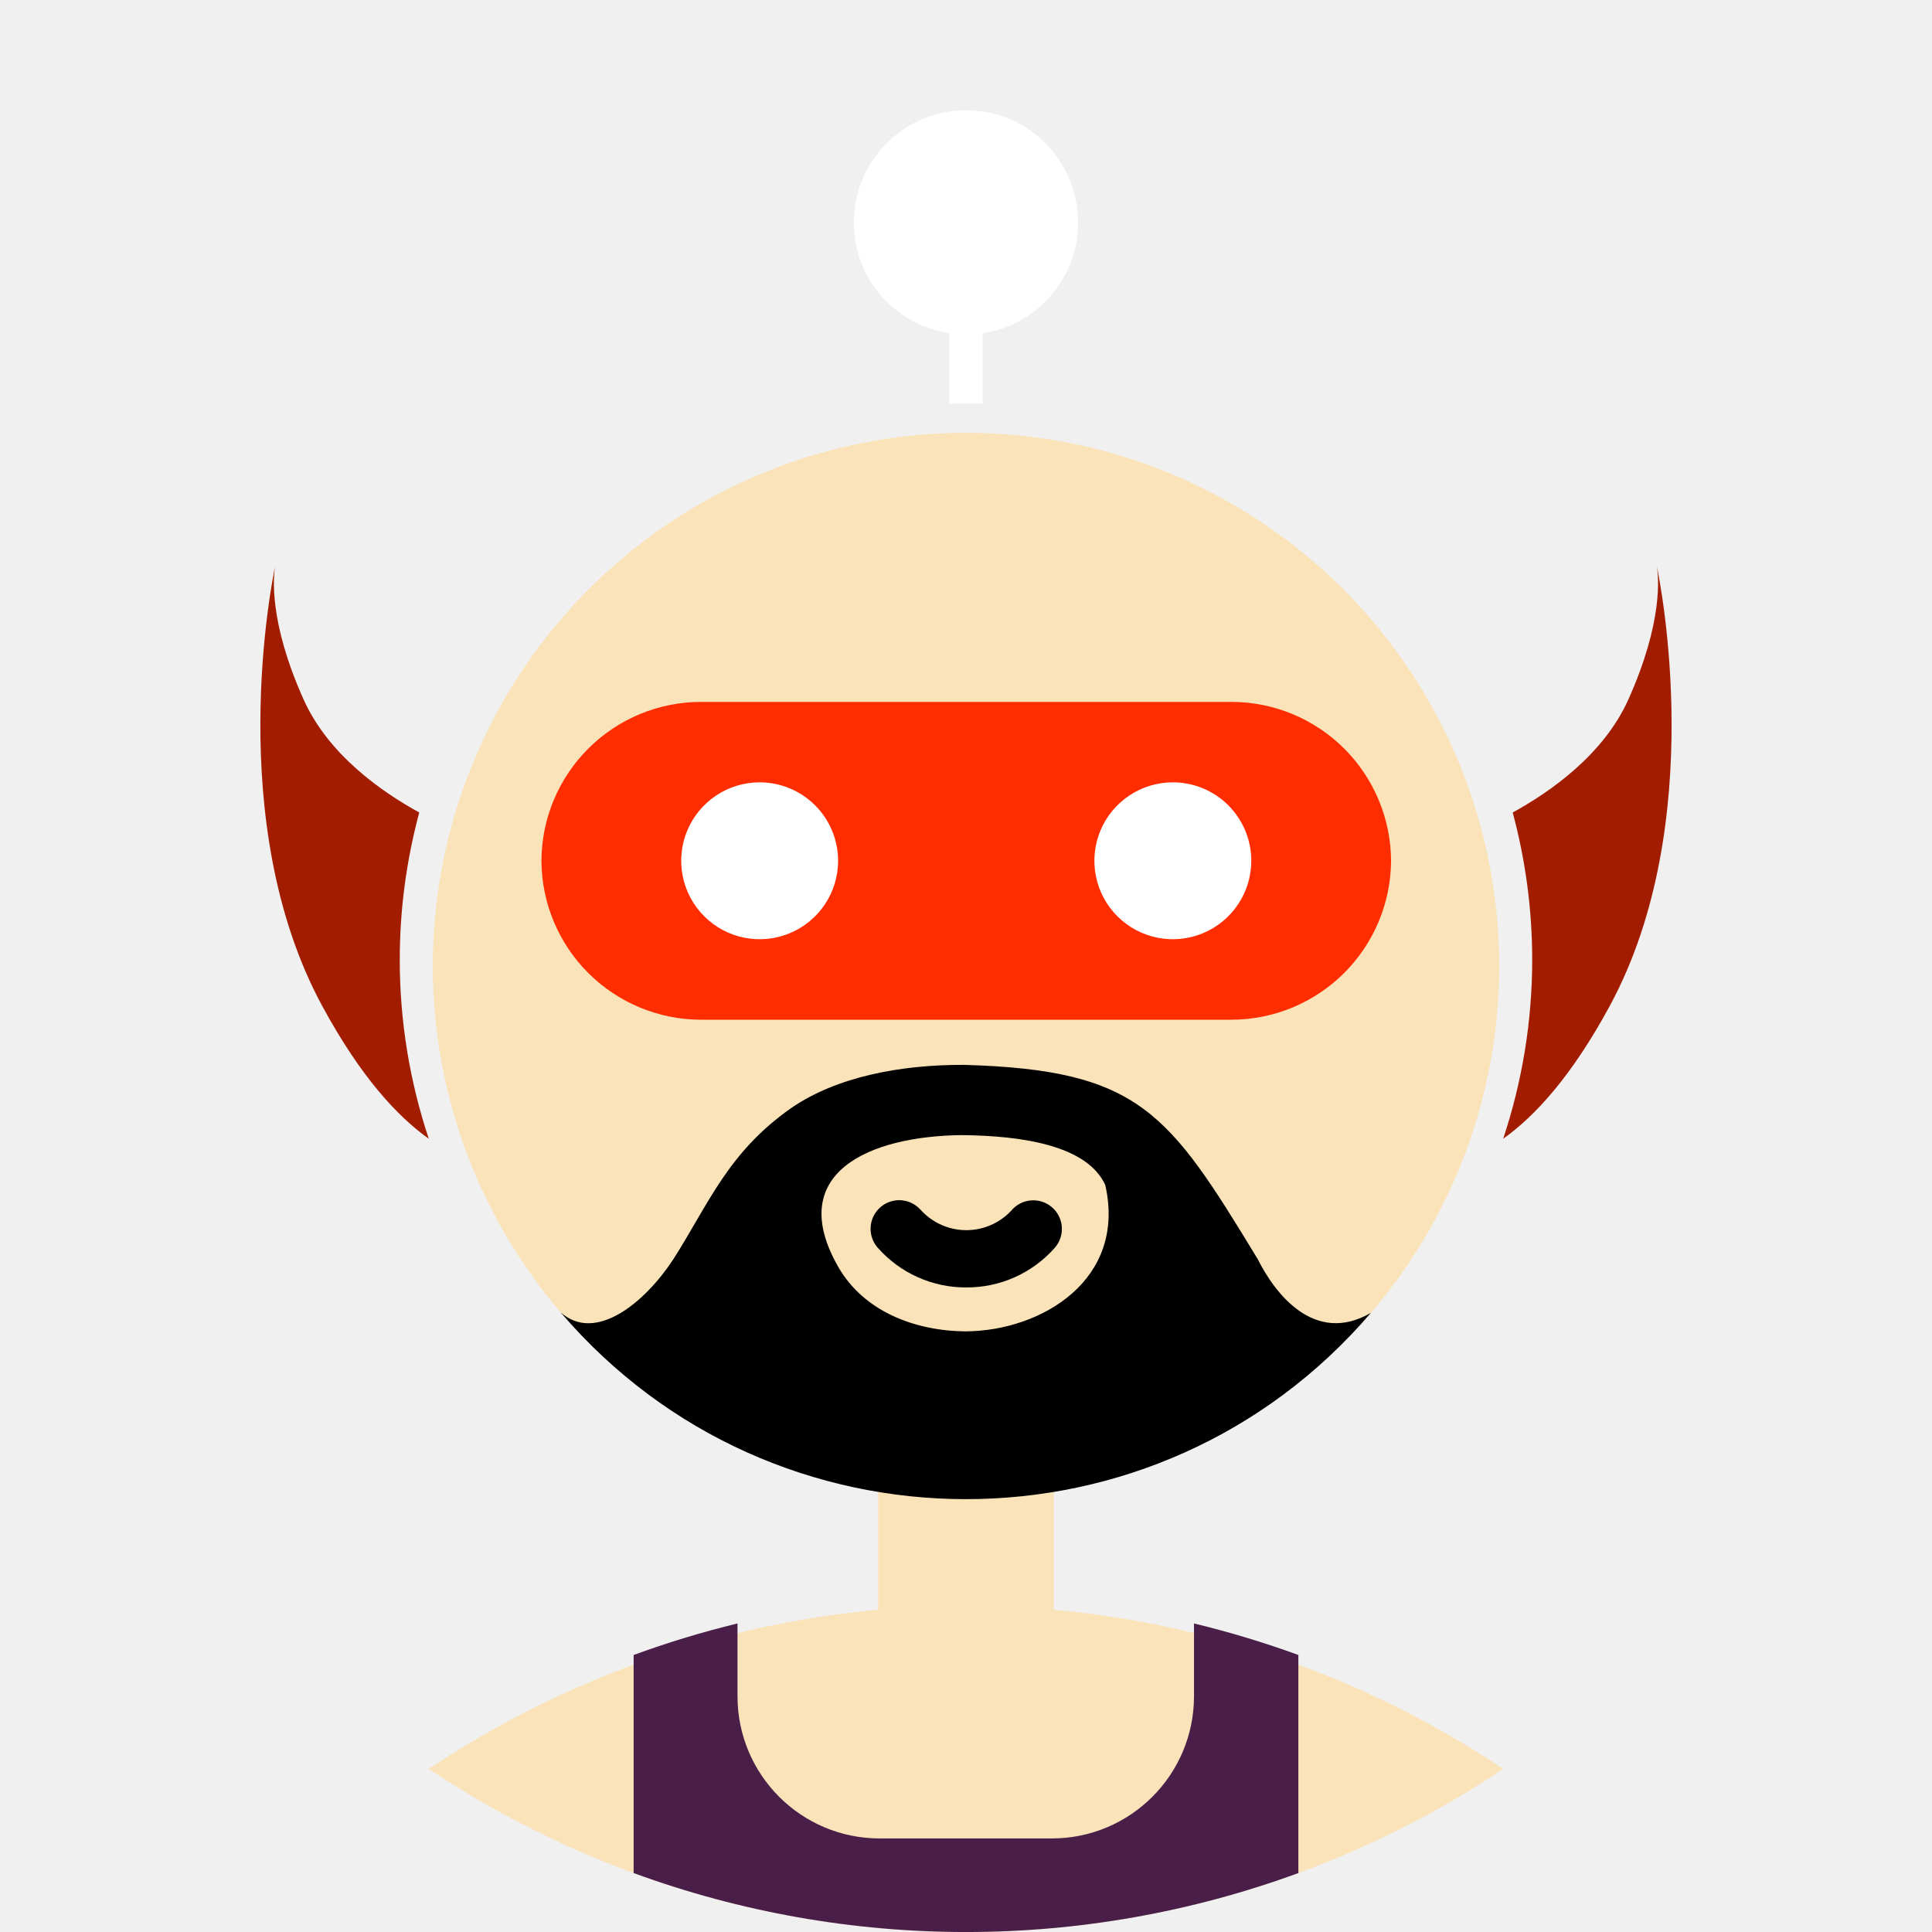
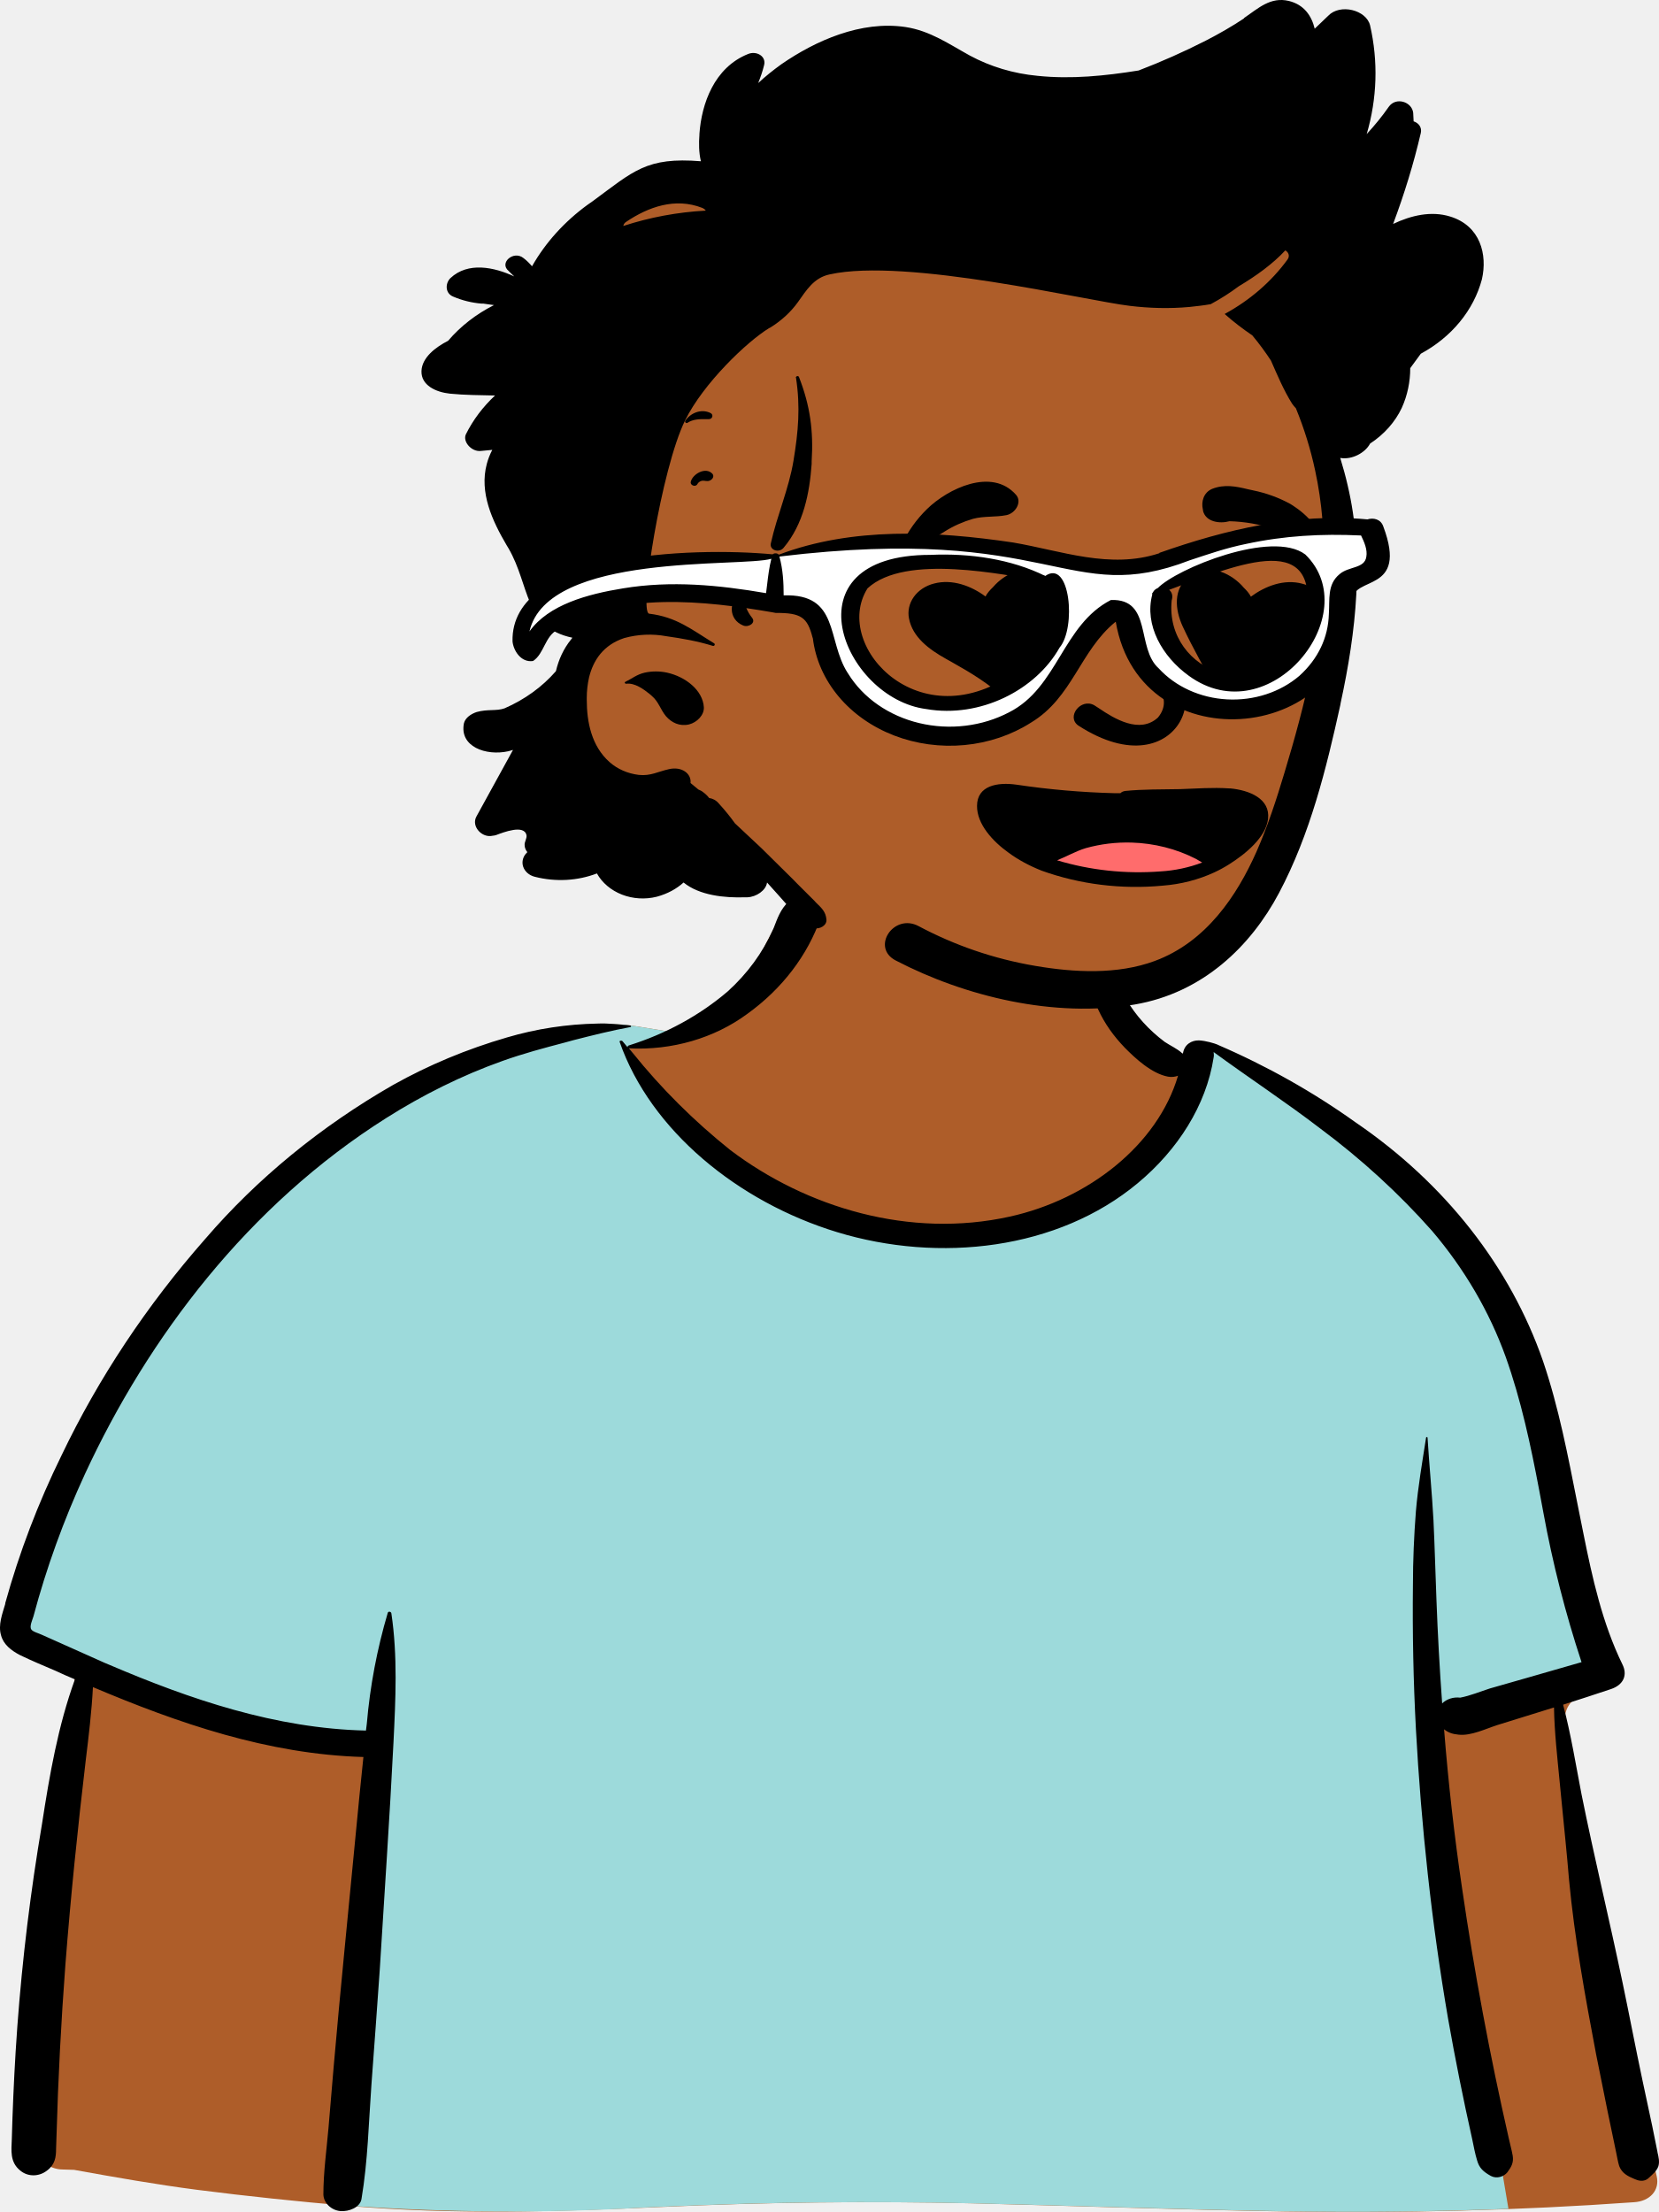
- <svg xmlns="http://www.w3.org/2000/svg" width="231" height="231" viewBox="0 0 231 231" fill="none">
-   <g clip-path="url(#clip0_252_203)">
-     <path d="M115.5 51.75C99.504 51.749 84.092 57.762 72.322 68.595C60.553 79.428 53.286 94.29 51.964 110.232C50.642 126.174 55.362 142.03 65.186 154.653C75.011 167.277 89.222 175.746 105 178.38V192.47C85.782 194.224 67.31 200.766 51.271 211.497C70.278 224.215 92.632 231.003 115.501 231.003C138.37 231.003 160.724 224.215 179.731 211.497C163.692 200.765 145.22 194.223 126.002 192.468V178.384C140.883 175.899 154.401 168.217 164.151 156.703C173.902 145.189 179.252 130.59 179.252 115.503C179.252 98.613 172.549 82.413 160.615 70.46C148.682 58.508 132.492 51.779 115.602 51.753C115.569 51.753 115.536 51.753 115.502 51.753L115.5 51.75Z" fill="#FAE3B9" />
-     <path d="M88.18 194.109C83.972 195.13 79.825 196.389 75.76 197.879V223.951C101.419 233.353 129.581 233.353 155.24 223.951V197.879C151.154 196.388 146.987 195.13 142.76 194.109V202.814C142.76 212.203 135.149 219.814 125.76 219.814H105.18C95.791 219.814 88.18 212.203 88.18 202.814V194.109Z" fill="#491F49" />
-     <path d="M32.902 67.664C32.539 69.387 26.668 98.359 38.516 120.26C43.1 128.734 47.524 133.499 51.266 136.153C48.972 129.268 47.801 122.06 47.797 114.803C47.793 108.84 48.577 102.903 50.129 97.145C45.637 94.68 39.261 90.244 36.295 83.625C32.132 74.34 32.679 68.952 32.902 67.664ZM198.092 67.664C198.315 68.952 198.862 74.34 194.7 83.625C191.733 90.243 185.357 94.68 180.866 97.145C182.417 102.903 183.201 108.84 183.198 114.803C183.193 122.06 182.022 129.268 179.729 136.153C183.471 133.5 187.894 128.735 192.479 120.26C204.326 98.36 198.455 69.387 198.092 67.664Z" fill="#A21D00" />
-     <path d="M115.73 13.19C108.351 13.056 102.221 18.979 102.099 26.358C101.998 32.24 105.55 36.876 110.155 38.878C111.216 39.339 112.342 39.658 113.497 39.835V48.264C114.165 48.243 114.833 48.233 115.501 48.233C116.167 48.233 116.832 48.242 117.497 48.262V39.85C120.097 39.466 122.656 38.302 124.806 36.225C129.038 32.138 129.805 26.35 127.964 21.676C126.123 17.004 121.614 13.293 115.732 13.19L115.73 13.19Z" fill="white" />
-     <path d="M83.739 83.922H147.272C152.312 83.935 157.142 85.939 160.711 89.498C164.279 93.057 166.296 97.882 166.323 102.922C166.294 107.961 164.276 112.784 160.708 116.343C157.14 119.901 152.311 121.906 147.272 121.922H83.739C78.707 121.898 73.888 119.889 70.329 116.331C66.771 112.773 64.761 107.954 64.738 102.922C64.761 97.89 66.771 93.071 70.329 89.513C73.888 85.955 78.707 83.945 83.739 83.922Z" fill="#FF2D00" />
-     <path d="M140.23 93.539C138.375 93.539 136.561 94.089 135.019 95.12C133.476 96.151 132.274 97.615 131.564 99.329C130.854 101.043 130.668 102.929 131.03 104.749C131.392 106.569 132.285 108.24 133.597 109.552C134.909 110.864 136.581 111.757 138.4 112.119C140.22 112.481 142.106 112.295 143.82 111.585C145.534 110.875 146.999 109.673 148.03 108.13C149.06 106.588 149.611 104.774 149.611 102.919C149.611 100.431 148.622 98.046 146.863 96.286C145.104 94.527 142.718 93.539 140.23 93.539ZM90.828 93.539C88.973 93.539 87.159 94.089 85.617 95.12C84.074 96.151 82.872 97.615 82.162 99.329C81.452 101.043 81.266 102.929 81.628 104.749C81.99 106.569 82.883 108.24 84.195 109.552C85.507 110.864 87.178 111.757 88.998 112.119C90.818 112.481 92.704 112.295 94.418 111.585C96.132 110.875 97.597 109.673 98.628 108.13C99.658 106.588 100.209 104.774 100.209 102.919C100.206 100.432 99.217 98.048 97.458 96.289C95.7 94.531 93.315 93.542 90.828 93.539Z" fill="white" />
-     <path d="M115.5 153.933C113.517 153.939 111.556 153.524 109.746 152.715C107.936 151.907 106.318 150.723 105 149.243C104.386 148.579 104.06 147.699 104.094 146.795C104.127 145.892 104.516 145.038 105.177 144.421C105.838 143.804 106.716 143.473 107.62 143.502C108.523 143.53 109.379 143.915 110 144.573L110.08 144.653L110.16 144.743C110.818 145.449 111.608 146.019 112.486 146.421C113.365 146.822 114.313 147.046 115.278 147.08C116.243 147.114 117.205 146.958 118.11 146.621C119.014 146.283 119.843 145.771 120.55 145.113L120.92 144.743C121.209 144.397 121.563 144.111 121.962 143.903C122.362 143.695 122.798 143.567 123.247 143.528C123.696 143.489 124.148 143.538 124.578 143.674C125.007 143.81 125.406 144.03 125.75 144.32C126.095 144.611 126.378 144.966 126.585 145.367C126.791 145.767 126.917 146.204 126.954 146.653C126.991 147.102 126.939 147.554 126.801 147.983C126.663 148.412 126.442 148.81 126.15 149.153L126.07 149.243C124.748 150.727 123.125 151.913 121.31 152.722C119.494 153.53 117.527 153.943 115.54 153.933H115.5Z" fill="black" />
-     <path d="M115.27 127.321C107.607 127.291 100.019 128.763 94.624 132.467C87.004 137.797 84.719 143.979 80.497 150.576C77.059 155.821 71.171 160.6 67.03 156.91C92.455 186.665 138.439 186.696 163.905 156.977C157.094 160.907 152.36 154.507 150.397 150.576C139.7 132.971 136.282 127.921 115.27 127.321ZM115.002 135.719C122.459 135.799 129.988 137.016 132.148 141.671C134.725 152.99 124.56 159.125 115.467 159.186C109.377 159.136 103.267 156.806 100.207 151.446C93.847 140.286 103.842 135.839 115.002 135.719Z" fill="black" />
-   </g>
-   <defs>
-     <clipPath id="clip0_252_203">
-       <rect width="231" height="231" fill="white" />
-     </clipPath>
-   </defs>
+ <svg xmlns="http://www.w3.org/2000/svg" width="150" height="200" viewBox="0 0 150 200" fill="none">
+   <path fill-rule="evenodd" clip-rule="evenodd" d="M144.643 174.358C143.507 168.749 142.511 163.12 141.655 157.474C141.464 156.187 141.176 154.732 142.172 153.796C143.57 152.459 144.853 151.322 145.007 149.416C145.16 147.628 144.47 145.672 144.049 143.933C143.116 140.29 142.011 136.682 140.736 133.118C139.472 129.49 138.074 125.896 136.657 122.319C135.335 118.976 134.071 115.582 132.348 112.372C129.092 106.271 123.538 101.757 116.721 98.732C114.997 97.98 111.55 95.305 109.769 94.72C108.141 94.151 108.141 95.773 106.532 95.154C105.249 94.67 104.043 94.034 103.334 92.948C102.568 91.778 100.595 90.123 100.289 88.769C99.657 85.86 100.346 83.386 97.991 81.196C95.823 79.279 93.104 77.905 90.12 77.218C83.666 75.663 75.086 76.749 71.199 81.982C69.341 84.472 68.709 87.498 66.181 89.521C63.998 91.31 64.496 92.53 61.661 93.433C61.489 93.483 57.142 92.68 56.989 92.731C53.886 92.145 50.918 93.767 48.083 94.703C43.849 96.115 39.803 97.925 36.018 100.103C28.413 104.525 21.777 110.102 16.427 116.568C9.678 124.669 4.716 133.796 1.796 143.482C1.47 144.552 1.125 145.655 1.508 146.725C1.834 147.611 2.542 148.263 3.385 148.798C4.534 149.517 6.832 149.968 6.775 151.422C6.756 152.526 6.315 153.679 6.104 154.766C5.856 156.053 5.664 157.357 5.453 158.644C4.534 164.562 3.806 170.513 3.481 176.464C3.059 182.364 3.027 188.28 3.385 194.183C3.404 194.568 3.538 194.936 3.768 195.22C3.577 195.287 3.538 195.621 3.787 195.671L4.304 195.755C4.692 196.008 5.161 196.149 5.645 196.156L6.698 196.189C10.394 196.858 14.091 197.51 17.825 197.995C22.383 198.58 26.941 199.048 31.518 199.449C40.94 200.252 50.286 199.984 59.689 199.549C69.09 199.115 78.507 199.004 87.918 199.215C97.34 199.449 106.762 199.8 116.184 199.951C126.717 200.118 137.25 199.867 147.745 199.115C149.181 199.031 150.082 198.028 149.794 196.775C148.09 189.302 146.156 181.88 144.624 174.374L144.643 174.358Z" fill="#AE5D29" />
+   <path fill-rule="evenodd" clip-rule="evenodd" d="M48.064 94.703L48.294 94.636C51.071 93.683 53.963 92.162 56.989 92.731C57.084 92.697 59.057 93.048 60.417 93.266L59.133 94.436L56.874 94.787C64.668 106.004 73.88 111.62 84.509 111.62C95.137 111.62 103.219 106.004 108.715 94.787L109.481 94.62C109.558 94.62 109.673 94.653 109.769 94.686C111.55 95.288 115.016 97.963 116.721 98.715C123.538 101.724 129.073 106.238 132.348 112.356C134.014 115.465 135.259 118.708 136.523 121.968L136.657 122.302C138.074 125.88 139.472 129.49 140.736 133.101C141.942 136.511 143.034 139.955 143.915 143.432L144.049 143.917C144.47 145.655 145.16 147.594 145.007 149.4C144.949 150.023 144.754 150.63 144.432 151.189L129.035 156.036L136.389 199.717C129.667 199.967 122.925 200.051 116.184 199.934C106.762 199.784 97.34 199.433 87.918 199.215C78.782 199.015 69.667 199.098 60.532 199.499L58.233 199.6C49.336 200.118 40.406 200.062 31.518 199.433L30.924 199.382V192.98L34.046 157.39L18.151 154.783L2.581 148.18C2.092 147.773 1.723 147.268 1.508 146.708C1.144 145.705 1.413 144.702 1.7 143.699L1.796 143.482C4.758 133.809 9.717 124.689 16.427 116.568C21.77 110.098 28.399 104.515 35.999 100.086C39.791 97.913 43.832 96.091 48.064 94.686V94.703Z" fill="#9DDADB" />
+   <path fill-rule="evenodd" clip-rule="evenodd" d="M54.039 92.547C55.016 92.497 56.012 92.647 56.989 92.714C57.065 92.731 57.104 92.848 56.989 92.864C55.265 93.182 53.541 93.617 51.837 94.051L51.109 94.252C49.194 94.753 47.317 95.255 45.441 95.924C41.725 97.244 38.202 99.016 34.946 101.072C22.44 108.962 13.401 120.915 7.675 133.285C5.748 137.465 4.192 141.769 3.021 146.157C2.945 146.424 2.638 147.06 2.83 147.327C2.964 147.544 3.519 147.678 3.787 147.812L4.649 148.196L9.475 150.353L9.916 150.537C17.193 153.646 24.93 156.287 33.088 156.471L33.165 155.852C33.454 152.467 34.089 149.11 35.061 145.823C35.118 145.655 35.367 145.722 35.386 145.873C35.961 149.734 35.769 153.629 35.578 157.524C35.233 164.378 34.754 171.265 34.333 178.136C34.103 181.579 33.835 184.989 33.586 188.45C33.337 191.877 33.261 195.404 32.686 198.814C32.571 199.583 31.537 199.984 30.771 199.917C29.928 199.834 29.258 199.165 29.239 198.413C29.239 196.424 29.526 194.401 29.698 192.428L30.177 186.778C30.771 179.908 31.48 173.037 32.131 166.167C32.361 163.731 32.603 161.296 32.858 158.861C24.202 158.611 16.12 155.802 8.403 152.543C8.288 154.749 8.02 156.972 7.752 159.162C7.024 165.314 6.392 171.466 5.913 177.634C5.523 182.794 5.255 187.961 5.109 193.13L5.07 194.301C5.07 195.036 4.975 195.722 4.247 196.256C3.538 196.808 2.542 196.842 1.834 196.256C0.876 195.487 1.03 194.434 1.068 193.398C1.14 190.767 1.255 188.136 1.413 185.508C1.791 179.384 2.462 173.278 3.423 167.203L3.806 164.863C4.477 160.516 5.243 156.053 6.775 151.84C6.181 151.59 5.587 151.339 4.994 151.055C3.94 150.603 2.849 150.152 1.815 149.651C1.01 149.233 0.302 148.681 0.091 147.845C-0.177 146.926 0.206 145.923 0.474 145.02V144.953C1.74 140.379 3.444 135.905 5.568 131.58C8.909 124.598 13.274 118.023 18.553 112.022C23.251 106.558 28.998 101.847 35.54 98.097C38.755 96.295 42.216 94.852 45.843 93.8C48.486 93.02 51.25 92.597 54.039 92.547ZM71.294 81.514C72.444 80.427 74.761 81.547 74.205 82.985C73.018 86.39 70.707 89.414 67.56 91.677C64.585 93.87 60.761 94.983 56.874 94.787L57.199 95.188C59.767 98.391 62.727 101.339 66.028 103.981C72.922 109.196 82.268 112.005 91.307 109.999C98.412 108.428 104.675 103.513 106.513 97.261C106.264 97.361 105.939 97.411 105.594 97.344C104.119 97.06 102.664 95.706 101.706 94.737C100.691 93.683 99.887 92.564 99.293 91.276C98.221 88.936 97.876 85.91 99.351 83.637C99.542 83.353 99.925 83.52 99.983 83.804L100.04 84.222C100.327 86.345 100.672 88.401 101.821 90.34C102.684 91.813 103.868 93.125 105.307 94.202C105.804 94.536 106.417 94.803 106.858 95.205L106.954 95.272C107.068 94.436 107.739 94.051 108.409 94.068C109.041 94.101 109.807 94.335 110.094 94.453L110.113 94.469C114.561 96.388 118.744 98.744 122.581 101.49C130.635 106.984 136.547 114.515 139.51 123.055C140.947 127.284 141.77 131.647 142.632 135.993L143.168 138.668C143.972 142.663 144.872 146.759 146.692 150.486C147.171 151.439 146.807 152.342 145.639 152.726C144.207 153.205 142.77 153.673 141.33 154.131C142.038 156.805 142.479 159.564 142.996 162.238C144.145 167.939 145.524 173.605 146.711 179.289C147.324 182.215 147.879 185.14 148.492 188.032L149.392 192.244L149.852 194.518L149.871 194.635C149.967 195.036 150.062 195.454 149.947 195.855C149.794 196.307 149.392 196.624 149.028 196.959C148.722 197.226 148.301 197.226 147.937 197.076L147.803 197.025C147.151 196.758 146.654 196.49 146.405 195.855C146.27 195.437 146.213 194.986 146.117 194.568C145.602 192.141 145.104 189.712 144.624 187.28L144.317 185.758C143.321 180.509 142.364 175.244 141.866 169.961C141.674 167.621 141.425 165.264 141.195 162.907L141.023 161.152C140.812 158.928 140.544 156.638 140.506 154.381L139.644 154.649L135.393 155.969C134.339 156.304 132.999 156.972 131.869 156.839C131.314 156.789 130.911 156.638 130.567 156.354C130.95 161.168 131.486 165.949 132.195 170.73C133.299 178.293 134.704 185.82 136.408 193.298C136.523 193.833 136.676 194.367 136.772 194.902C136.867 195.521 136.676 195.889 136.293 196.407C135.967 196.808 135.335 197.025 134.799 196.741C134.11 196.357 133.746 196.022 133.554 195.337C133.363 194.719 133.248 194.067 133.114 193.431C132.303 189.811 131.575 186.178 130.931 182.532C129.437 173.839 128.498 165.08 128.02 156.321C127.791 151.988 127.702 147.652 127.752 143.315C127.752 141.092 127.847 138.868 128.02 136.645C128.211 134.405 128.594 132.215 128.939 129.992C128.939 129.908 129.073 129.908 129.073 129.992C129.226 132.483 129.475 134.973 129.609 137.464C129.724 139.855 129.782 142.228 129.877 144.619C129.992 147.745 130.165 150.888 130.394 154.014C130.596 153.817 130.85 153.667 131.134 153.577C131.418 153.486 131.723 153.458 132.022 153.495C132.922 153.328 133.88 152.927 134.722 152.66L137.94 151.74L142.996 150.286C141.533 145.849 140.382 141.338 139.549 136.779L139.165 134.723C138.399 130.677 137.538 126.615 136.14 122.687C134.664 118.588 132.411 114.734 129.475 111.286C126.485 107.909 123.103 104.811 119.383 102.042C116.242 99.635 112.929 97.461 109.73 95.121C109.75 95.272 109.769 95.455 109.73 95.623C109.06 99.952 106.475 103.981 102.874 106.973C95.654 112.991 84.949 114.228 75.68 111.403C66.737 108.678 58.827 102.209 56.031 94.218C55.974 94.085 56.184 94.051 56.28 94.135L56.74 94.686C56.74 94.62 56.778 94.536 56.874 94.519C60.216 93.471 63.26 91.806 65.798 89.638C67.568 88.037 68.954 86.145 69.877 84.072L69.954 83.904C70.279 83.069 70.567 82.199 71.294 81.531V81.514Z" fill="black" />
+   <path fill-rule="evenodd" clip-rule="evenodd" d="M111.188 13.711C100.982 11.087 65.838 13.778 64.959 14.347C63.545 15.383 56.646 18.66 55.557 19.412C45.81 28.439 55.098 41.829 54.372 52.711C54.429 56.573 52.537 60.1 51.696 63.811C51.207 65.746 51.511 67.77 52.556 69.528C54.601 72.654 58.901 73.272 62.398 74.543C64.137 75.212 65.781 76.131 67.271 77.151C77.324 84.924 82.904 90.24 97.562 88.485C97.638 89.103 98.269 89.705 99.033 89.438C100.83 88.785 102.626 88.1 104.441 87.498C104.824 88.334 105.932 88.552 106.697 87.833C110.06 85.459 112.2 82.183 113.787 78.705C114.9 76.684 115.808 74.581 116.5 72.42C116.577 72.169 116.577 71.952 116.5 71.751C119.701 62.051 120.904 51.931 120.055 41.862C119.864 39.789 119.443 37.683 119.539 35.61C119.634 33.738 120.571 31.966 121.259 30.211C124.909 22.772 119.348 16.052 111.188 13.711Z" fill="#AE5D29" />
+   <path fill-rule="evenodd" clip-rule="evenodd" d="M112.468 1.642L112.582 1.558C113.767 0.756 114.876 -0.314 116.538 0.087C117.895 0.421 118.583 1.408 118.87 2.595L120.093 1.424C121.163 0.304 123.533 0.89 123.877 2.294C124.621 5.549 124.517 8.908 123.571 12.123C124.297 11.337 124.966 10.518 125.559 9.666C126.208 8.73 127.661 9.198 127.775 10.201L127.814 10.97C128.272 11.12 128.578 11.521 128.463 12.023C127.814 14.814 126.973 17.539 125.96 20.247C127.584 19.478 129.4 19.044 131.12 19.579C133.853 20.415 134.502 23.022 133.986 25.262C133.617 26.645 132.939 27.951 131.991 29.104C131.044 30.258 129.845 31.236 128.463 31.982L127.508 33.286C127.508 34.507 127.259 35.744 126.743 36.88C126.138 38.162 125.147 39.277 123.877 40.107C123.437 40.942 122.252 41.578 121.22 41.41H121.182C121.431 42.23 121.66 43.049 121.851 43.885C123.38 50.371 122.616 57.107 121.22 63.543L121.182 63.761C119.921 69.478 118.469 75.412 115.64 80.745C113.098 85.542 108.76 89.772 102.588 90.825C95.326 92.062 87.261 90.106 80.993 86.846C78.719 85.676 80.802 82.533 83.057 83.737C86.325 85.475 89.86 86.696 93.606 87.331C97.122 87.933 101.021 88.133 104.384 86.896C109.066 85.174 111.837 80.979 113.595 77.034C114.627 74.693 115.411 72.286 116.137 69.862C117.073 66.77 117.933 63.627 118.583 60.467C119.806 54.566 120.188 48.431 118.908 42.531C118.5 40.621 117.918 38.743 117.169 36.914C117.042 36.783 116.927 36.643 116.825 36.496C116.061 35.276 115.487 33.905 114.914 32.601C114.398 31.815 113.844 31.063 113.232 30.327C112.353 29.726 111.512 29.09 110.729 28.388C113.017 27.142 114.957 25.462 116.405 23.474C116.653 23.139 116.5 22.805 116.213 22.638C115.067 23.875 113.576 24.945 112.009 25.881C111.211 26.478 110.361 27.02 109.467 27.502C108.818 27.619 108.168 27.686 107.556 27.753C105.741 27.92 103.925 27.87 102.148 27.653C98.269 27.201 81.91 23.273 75.011 24.811C73.578 25.112 72.909 26.249 72.144 27.318C71.495 28.221 70.654 28.99 69.66 29.609L69.526 29.675C67.558 30.879 63.602 34.64 61.94 38.017C59.799 42.363 57.735 55.369 58.691 55.486C61.175 55.787 62.532 56.923 64.558 58.16C64.691 58.227 64.615 58.445 64.443 58.395C63.105 57.977 61.672 57.726 60.258 57.525C58.989 57.289 57.671 57.347 56.436 57.692C54.563 58.311 53.645 59.682 53.263 61.236C53.124 61.847 53.054 62.469 53.053 63.092V63.276C53.053 65.265 53.474 67.455 55.117 68.909C55.827 69.537 56.754 69.943 57.754 70.063C58.824 70.18 59.493 69.762 60.487 69.544C61.634 69.277 62.532 69.946 62.436 70.798L63.143 71.383C63.296 71.45 63.449 71.517 63.564 71.617C63.793 71.784 63.965 71.952 64.118 72.152C64.443 72.202 64.749 72.353 64.997 72.654C65.532 73.239 66.01 73.824 66.45 74.442L68.858 76.699L71.667 79.474L72.125 79.942L73.635 81.447L73.769 81.597C74.285 82.099 74.667 82.433 74.724 83.152C74.763 83.687 74.113 84.038 73.578 83.921C72.756 83.737 72.355 83.168 71.858 82.6L70.405 80.962L69.354 79.792C69.259 80.511 68.38 81.096 67.577 81.129H67.386C65.513 81.196 63.239 80.962 61.806 79.792C61.175 80.36 60.372 80.811 59.379 81.079C58.338 81.34 57.225 81.272 56.236 80.887C55.247 80.501 54.445 79.824 53.97 78.973C52.231 79.641 50.244 79.758 48.352 79.274C48.101 79.211 47.873 79.093 47.689 78.932C47.505 78.77 47.371 78.57 47.3 78.351C47.229 78.132 47.224 77.9 47.284 77.678C47.344 77.456 47.469 77.252 47.645 77.084L47.683 77.05C47.53 76.866 47.434 76.632 47.434 76.398C47.415 76.114 47.645 75.813 47.606 75.529C47.415 74.509 45.504 75.262 44.874 75.496C44.759 75.529 44.663 75.562 44.549 75.562C43.593 75.796 42.581 74.727 43.077 73.824L46.383 67.806L45.963 67.923C43.937 68.374 41.51 67.505 41.95 65.382C42.084 64.881 42.6 64.546 43.096 64.379C44.109 64.095 44.855 64.312 45.619 64.045C47.442 63.252 49.031 62.102 50.263 60.685C50.511 59.632 50.951 58.662 51.639 57.809L51.754 57.659C47.358 56.74 47.931 52.945 45.982 49.585L45.81 49.301C44.492 47.061 43.326 44.52 44.014 41.945C44.128 41.511 44.3 41.076 44.511 40.675L43.459 40.775C42.638 40.859 41.816 39.939 42.122 39.271C42.764 37.977 43.656 36.789 44.759 35.76C43.402 35.727 42.026 35.727 40.688 35.593C39.408 35.459 38.07 34.841 38.109 33.554C38.147 32.333 39.37 31.397 40.517 30.812C41.634 29.501 43.045 28.403 44.663 27.586L43.708 27.452H43.536C42.646 27.377 41.778 27.161 40.975 26.817C40.23 26.516 40.249 25.613 40.727 25.145C42.313 23.657 44.663 24.142 46.498 24.995L46.078 24.594L46.001 24.51C45.084 23.774 46.441 22.604 47.339 23.34C47.626 23.557 47.874 23.808 48.103 24.075L48.123 24.042C49.334 21.922 51.032 20.044 53.11 18.526L53.588 18.191C57.296 15.466 58.442 14.179 63.373 14.58C63.182 13.795 63.182 12.909 63.239 12.19V12.106C63.43 9.382 64.577 6.105 67.634 4.885C68.399 4.567 69.297 5.085 69.087 5.888C68.953 6.439 68.762 6.991 68.552 7.509C69.201 6.907 69.909 6.339 70.654 5.804C73.731 3.681 77.84 1.842 81.872 2.444C84.089 2.778 85.828 3.999 87.681 5.019C89.543 6.026 91.639 6.654 93.816 6.857C96.874 7.175 99.931 6.857 102.951 6.373C105.027 5.578 107.05 4.679 109.009 3.681C110.213 3.063 111.379 2.394 112.487 1.658L112.468 1.642ZM58.289 60.818C58.955 60.674 59.65 60.674 60.315 60.818C61.978 61.186 63.545 62.407 63.64 63.944C63.678 64.647 63.029 65.315 62.303 65.499C61.443 65.7 60.716 65.332 60.219 64.764C59.703 64.145 59.57 63.46 58.92 62.908L58.767 62.774C58.213 62.323 57.391 61.721 56.627 61.821C56.512 61.838 56.436 61.704 56.531 61.654C57.162 61.353 57.563 60.986 58.289 60.818ZM66.985 53.547C67.271 53.346 67.653 53.58 67.52 53.881V53.914C67.157 54.55 67.577 55.319 67.998 55.854C68.38 56.322 67.673 56.756 67.195 56.556C65.819 55.987 65.895 54.316 66.985 53.547ZM71.953 34.156C71.953 34.005 72.183 33.938 72.24 34.089C73.253 36.68 73.559 38.97 73.387 41.711V41.945C73.196 44.587 72.66 47.378 70.845 49.535C70.425 50.036 69.546 49.735 69.698 49.117C70.253 46.609 71.323 44.202 71.743 41.661C72.183 38.987 72.374 36.813 71.972 34.156H71.953ZM62.456 43.567C62.608 42.865 63.812 42.163 64.424 42.848C64.615 43.099 64.386 43.383 64.137 43.467C63.908 43.55 63.698 43.433 63.468 43.467C63.277 43.517 63.143 43.617 63.067 43.751L63.048 43.784C62.857 44.085 62.379 43.851 62.456 43.567ZM61.959 38.05C62.398 37.365 63.392 36.914 64.252 37.348C64.538 37.499 64.424 37.917 64.061 37.9H63.87C63.258 37.883 62.647 37.9 62.15 38.234C62.016 38.301 61.901 38.151 61.959 38.067V38.05ZM63.487 18.793C61.041 17.84 58.614 18.709 56.608 20.063C56.455 20.164 56.378 20.297 56.359 20.431C58.751 19.648 61.263 19.18 63.812 19.044C63.755 18.943 63.64 18.86 63.487 18.793Z" fill="black" />
+   <path fill-rule="evenodd" clip-rule="evenodd" d="M94.371 77.518C94.371 77.518 97.091 79.357 102.147 79.357C107.202 79.357 110.133 77.702 110.133 77.702C110.133 77.702 105.709 75.362 102.147 75.161C98.585 74.977 94.371 77.501 94.371 77.501V77.518Z" fill="#FF6C6C" />
+   <path fill-rule="evenodd" clip-rule="evenodd" d="M88.339 72.871C88.339 71.032 90.177 70.698 91.92 70.949C94.851 71.386 97.814 71.643 100.787 71.718H101.304C101.4 71.617 101.534 71.55 101.725 71.517C103.372 71.35 105.058 71.383 106.705 71.35C108.16 71.3 109.654 71.183 111.109 71.283H111.224C112.986 71.45 114.863 72.219 114.652 74.041C114.461 75.713 112.603 77.217 111.148 78.137C110.721 78.409 110.273 78.654 109.807 78.872C108.357 79.542 106.768 79.952 105.134 80.076C101.41 80.431 97.644 79.965 94.18 78.722C93.088 78.287 92.073 77.752 91.173 77.084C89.775 76.081 88.32 74.526 88.339 72.854V72.871ZM102.319 76.181C100.917 76.14 99.518 76.31 98.182 76.682C97.282 76.95 96.459 77.435 95.578 77.786C98.578 78.689 101.762 79.031 104.924 78.789C106.225 78.713 107.501 78.442 108.696 77.986L108.122 77.652C106.357 76.749 104.363 76.243 102.319 76.181ZM102.606 60.417C102.223 60.166 102.53 59.381 103.334 59.514C110.688 60.618 106.877 71.668 97.493 65.599C96.382 64.814 97.723 63.092 98.929 63.761L99.37 64.045C100.749 64.981 103.047 66.385 104.694 64.88C106.264 62.975 104.062 61.186 102.606 60.417ZM107.586 52.059C109.156 50.889 111.109 51.725 112.258 52.911L112.45 53.129C112.699 53.363 112.948 53.647 113.101 53.948C114.384 52.995 116.108 52.326 117.755 52.778C118.515 52.969 119.166 53.4 119.584 53.987C120.001 54.573 120.155 55.274 120.014 55.954C119.689 57.592 118.291 58.695 116.759 59.531L116.318 59.782C114.499 60.785 112.795 61.821 111.282 63.226C111.033 63.443 110.516 63.41 110.343 63.109L110.228 62.874L110.094 62.624C109.022 60.635 107.873 58.662 106.934 56.639C106.245 55.135 106.015 53.212 107.586 52.042V52.059ZM90.005 52.845C91.154 51.674 93.088 50.906 94.62 52.026C96.248 53.229 95.923 55.202 95.195 56.756C94.333 58.595 93.318 60.401 92.322 62.223L92.131 62.607L91.863 63.109C91.69 63.393 91.173 63.443 90.905 63.209C89.469 61.855 87.822 60.852 86.06 59.865L85.524 59.565C83.992 58.712 82.517 57.609 82.191 55.937C82.051 55.258 82.205 54.557 82.622 53.97C83.04 53.383 83.691 52.953 84.451 52.761C86.098 52.326 87.822 52.978 89.105 53.931C89.258 53.63 89.526 53.329 89.775 53.095L90.005 52.845ZM91.863 44.737C92.437 45.372 91.824 46.409 91.001 46.576C90.005 46.776 88.971 46.643 87.975 46.91C87.065 47.175 86.206 47.558 85.428 48.047C84.528 48.582 83.704 49.167 82.957 49.836C82.517 50.237 81.942 51.173 81.253 51.19C80.564 51.206 81.483 49.351 81.559 49.184C82.115 48.014 82.862 46.96 83.819 46.024C85.696 44.185 89.679 42.246 91.863 44.737ZM112.833 44.236L113.293 44.336C114.493 44.581 115.639 44.999 116.682 45.573L116.759 45.623L116.893 45.707C118.138 46.509 119.9 48.13 118.999 49.551C118.961 49.652 118.808 49.652 118.712 49.618C117.544 49.167 116.663 48.281 115.418 47.897L115.188 47.83C113.902 47.401 112.543 47.164 111.167 47.127C110.247 47.378 109.022 47.178 108.773 46.191V46.141L108.754 46.041C108.601 45.372 108.811 44.536 109.596 44.202C110.688 43.767 111.741 43.968 112.833 44.236Z" fill="black" />
+   <path fill-rule="evenodd" clip-rule="evenodd" d="M119.363 61.186C117.602 63.109 110.726 65.248 107.049 62.941C103.411 60.618 101.936 59.013 101.457 56.121C101.4 55.82 100.768 55.62 100.5 55.837C99.085 57.111 97.92 58.579 97.052 60.183C95.942 61.938 94.85 63.694 92.878 64.914C89.354 66.552 82.996 66.786 81.119 66.067C79.201 65.312 77.541 64.135 76.299 62.653C75.057 61.171 74.277 59.433 74.033 57.609C74.033 57.609 73.382 55.803 72.788 55.419C72.252 55.051 69.226 54.734 68.901 54.684C62.964 53.714 55.418 53.095 50.114 56.489C49.405 56.873 46.954 58.294 46.915 57.943C46.915 56.572 48.677 53.463 52.718 51.992C57.716 50.153 65.166 50.07 69.475 50.471C69.686 50.471 70.433 50.32 70.471 50.304C77.001 47.846 84.528 48.498 91.499 49.535C92.514 49.702 101.457 51.641 105.038 50.471C110.937 48.365 117.219 46.843 123.577 47.445C123.634 47.445 124.438 51.708 123.806 51.992C123.309 52.226 122.466 52.828 122.159 53.146C121.859 53.471 121.709 53.882 121.738 54.299C121.929 56.77 121.085 59.218 119.363 61.186ZM95.118 58.645C95.884 57.693 96.114 55.569 95.789 54.032C95.635 53.246 95.329 52.627 94.946 52.31C94.83 52.211 94.692 52.135 94.54 52.086C94.388 52.036 94.227 52.016 94.065 52.026C93.893 52.026 93.701 52.076 93.49 52.176C90.673 50.932 87.525 50.372 84.375 50.554C81.885 50.554 80.123 51.056 78.917 51.875C77.461 52.828 76.81 54.215 76.772 55.703C76.803 57.614 77.564 59.462 78.936 60.952C80.152 62.414 81.959 63.418 83.992 63.761C86.194 64.145 88.454 63.761 90.407 62.875C92.443 61.927 94.09 60.449 95.118 58.645ZM116.912 59.648C118.176 58.344 119.019 56.639 119.134 54.968C119.249 53.463 118.789 51.959 117.487 50.688C116.338 49.819 114.25 49.802 112.067 50.287C109.603 50.815 107.311 51.827 105.364 53.246C105.134 53.363 104.924 53.53 104.751 53.914V54.082C104.445 55.252 104.617 56.455 105.134 57.559C105.713 58.776 106.627 59.85 107.796 60.685C109.328 61.788 110.937 62.122 112.431 61.938C114.197 61.673 115.791 60.853 116.912 59.632V59.648Z" fill="white" />
+   <path fill-rule="evenodd" clip-rule="evenodd" d="M104.828 49.986C110.803 47.88 117.199 46.358 123.634 46.96C124.17 46.793 124.841 46.927 125.07 47.596C127.369 53.714 122.236 52.009 122.313 54.282C122.849 67.121 103.104 69.31 100.883 56.221L100.844 56.238C97.646 58.846 96.976 63.075 93.222 65.332C91.458 66.458 89.385 67.159 87.212 67.365C85.039 67.57 82.843 67.272 80.843 66.501C78.844 65.73 77.112 64.513 75.823 62.973C74.533 61.432 73.731 59.623 73.497 57.726L73.459 57.609C72.999 55.837 72.444 55.402 70.145 55.419L69.782 55.352C63.845 54.332 55.935 53.413 50.439 56.923C49.252 57.525 49.213 59.097 48.198 59.765C47.088 59.932 46.417 58.796 46.341 57.993C46.149 50.003 62.542 49.434 69.858 50.12C70.011 49.986 70.299 50.003 70.413 50.153C77.04 47.646 84.509 47.997 91.594 49.05C95.999 49.802 100.347 51.49 104.828 50.02V49.986ZM123.04 48.415C119.459 48.248 116.146 48.431 112.641 49.184C110.784 49.568 109.367 50.07 107.586 50.655C96.516 54.934 95.252 47.328 70.471 50.32C70.797 51.507 70.854 52.694 70.854 53.831C75.929 53.664 74.742 57.876 76.638 60.835L76.695 60.919C77.364 62.003 78.278 62.958 79.382 63.725C80.487 64.492 81.758 65.055 83.119 65.38C84.48 65.705 85.902 65.786 87.3 65.616C88.698 65.447 90.041 65.032 91.25 64.396C95.654 62.156 96.057 56.505 100.442 54.249C104.215 54.115 102.702 58.595 104.77 60.434C105.52 61.253 106.458 61.925 107.524 62.408C108.59 62.891 109.76 63.173 110.958 63.236C112.157 63.299 113.357 63.141 114.482 62.774C115.606 62.407 116.63 61.837 117.487 61.103C119.191 59.565 120.091 57.626 120.149 55.536C120.244 54.199 119.976 52.845 121.125 51.908C121.949 51.19 123.385 51.424 123.538 50.337C123.653 49.702 123.347 49 123.06 48.415H123.04ZM84.126 50.17C87.688 50.003 91.441 50.554 94.505 52.076C96.765 50.504 97.321 56.756 95.808 58.545C93.644 62.407 88.607 64.947 83.762 64.112C76.216 63.159 70.931 50.153 84.126 50.17ZM94.276 52.51L94.084 52.477C90.829 52.026 81.885 50.003 78.438 53.196C75.106 58.495 83.57 67.388 92.399 60.3C94.85 58.127 95.808 55.486 94.276 52.493V52.51ZM104.675 53.179C106.36 51.424 115.016 47.863 118.023 50.136C123.538 55.519 114.806 66.418 107.49 61.103C105.058 59.347 103.468 56.505 104.177 53.781V53.664C104.177 53.614 104.177 53.63 104.234 53.58C104.33 53.363 104.502 53.246 104.694 53.162L104.675 53.179ZM117.946 56.439C119.804 47.646 112.048 50.989 105.709 53.329C106.034 53.597 106.034 53.981 105.939 54.282C105.268 60.802 114.365 64.479 117.965 56.439H117.946ZM69.743 50.521C67.062 51.323 49.501 49.903 47.873 57.091C49.596 54.667 53.139 53.714 56.338 53.196C60.685 52.477 64.994 52.895 69.264 53.63L69.36 52.861C69.456 52.042 69.552 51.273 69.743 50.521Z" fill="black" />
</svg>
